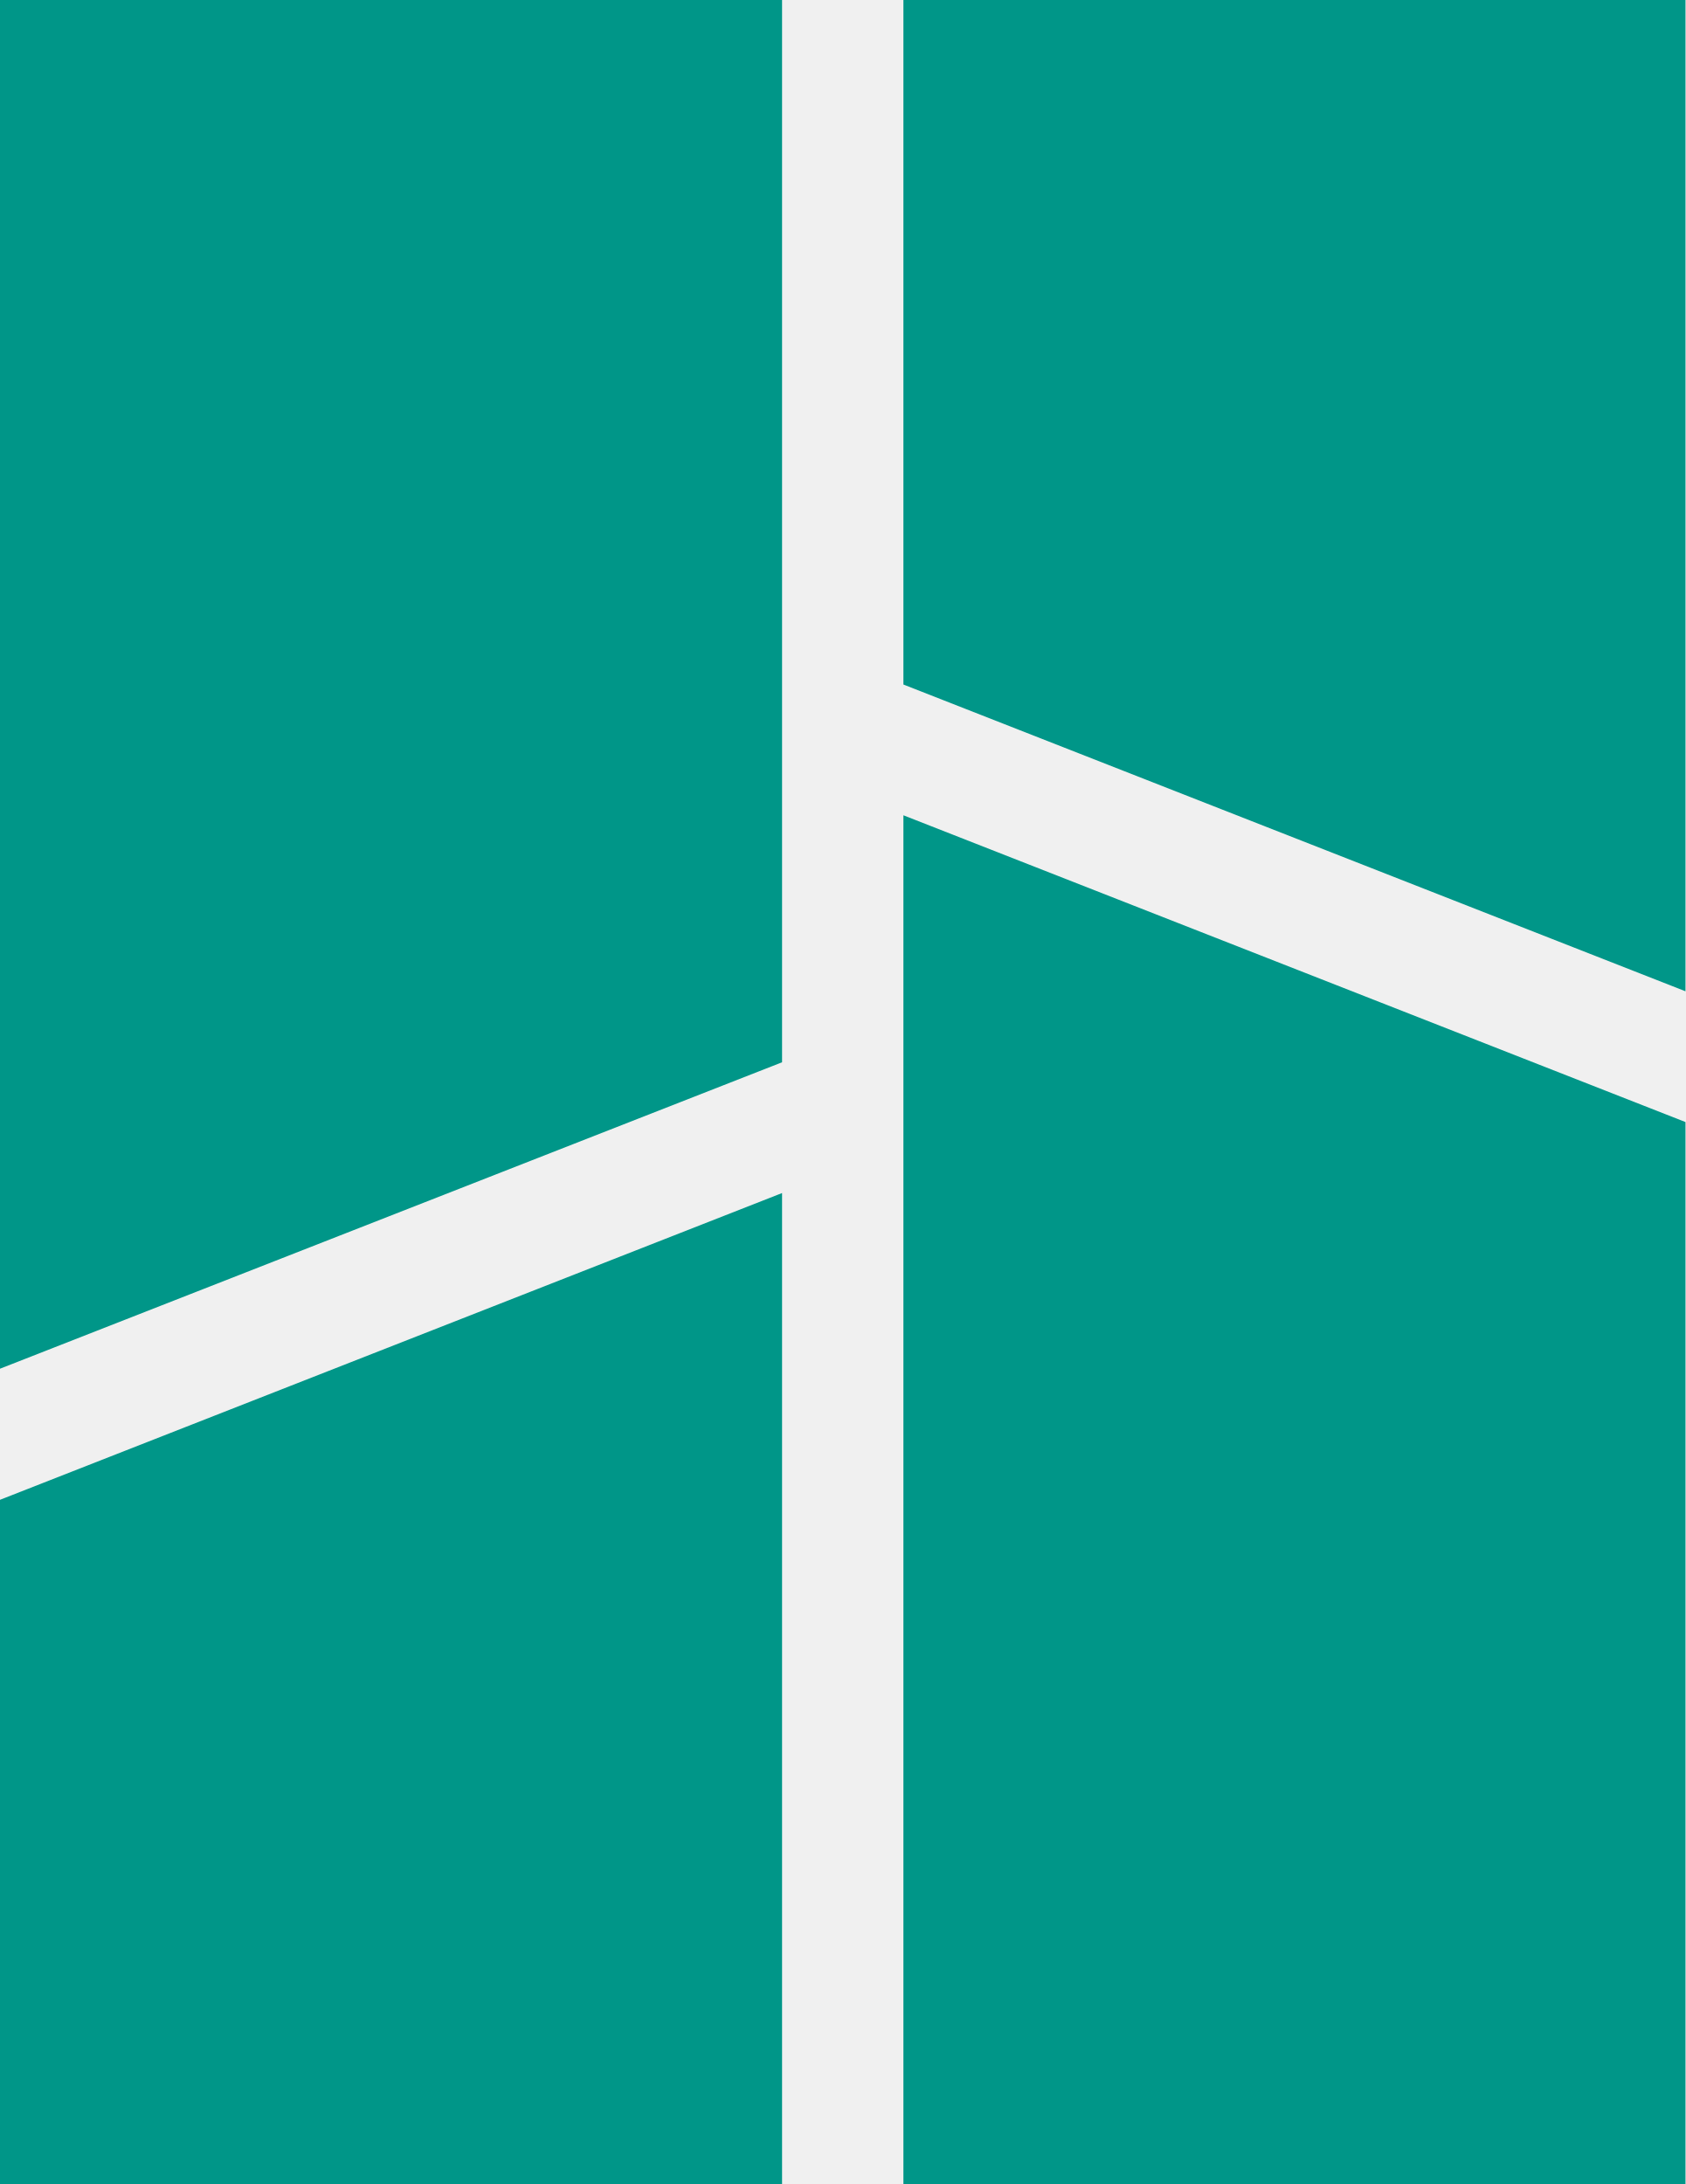
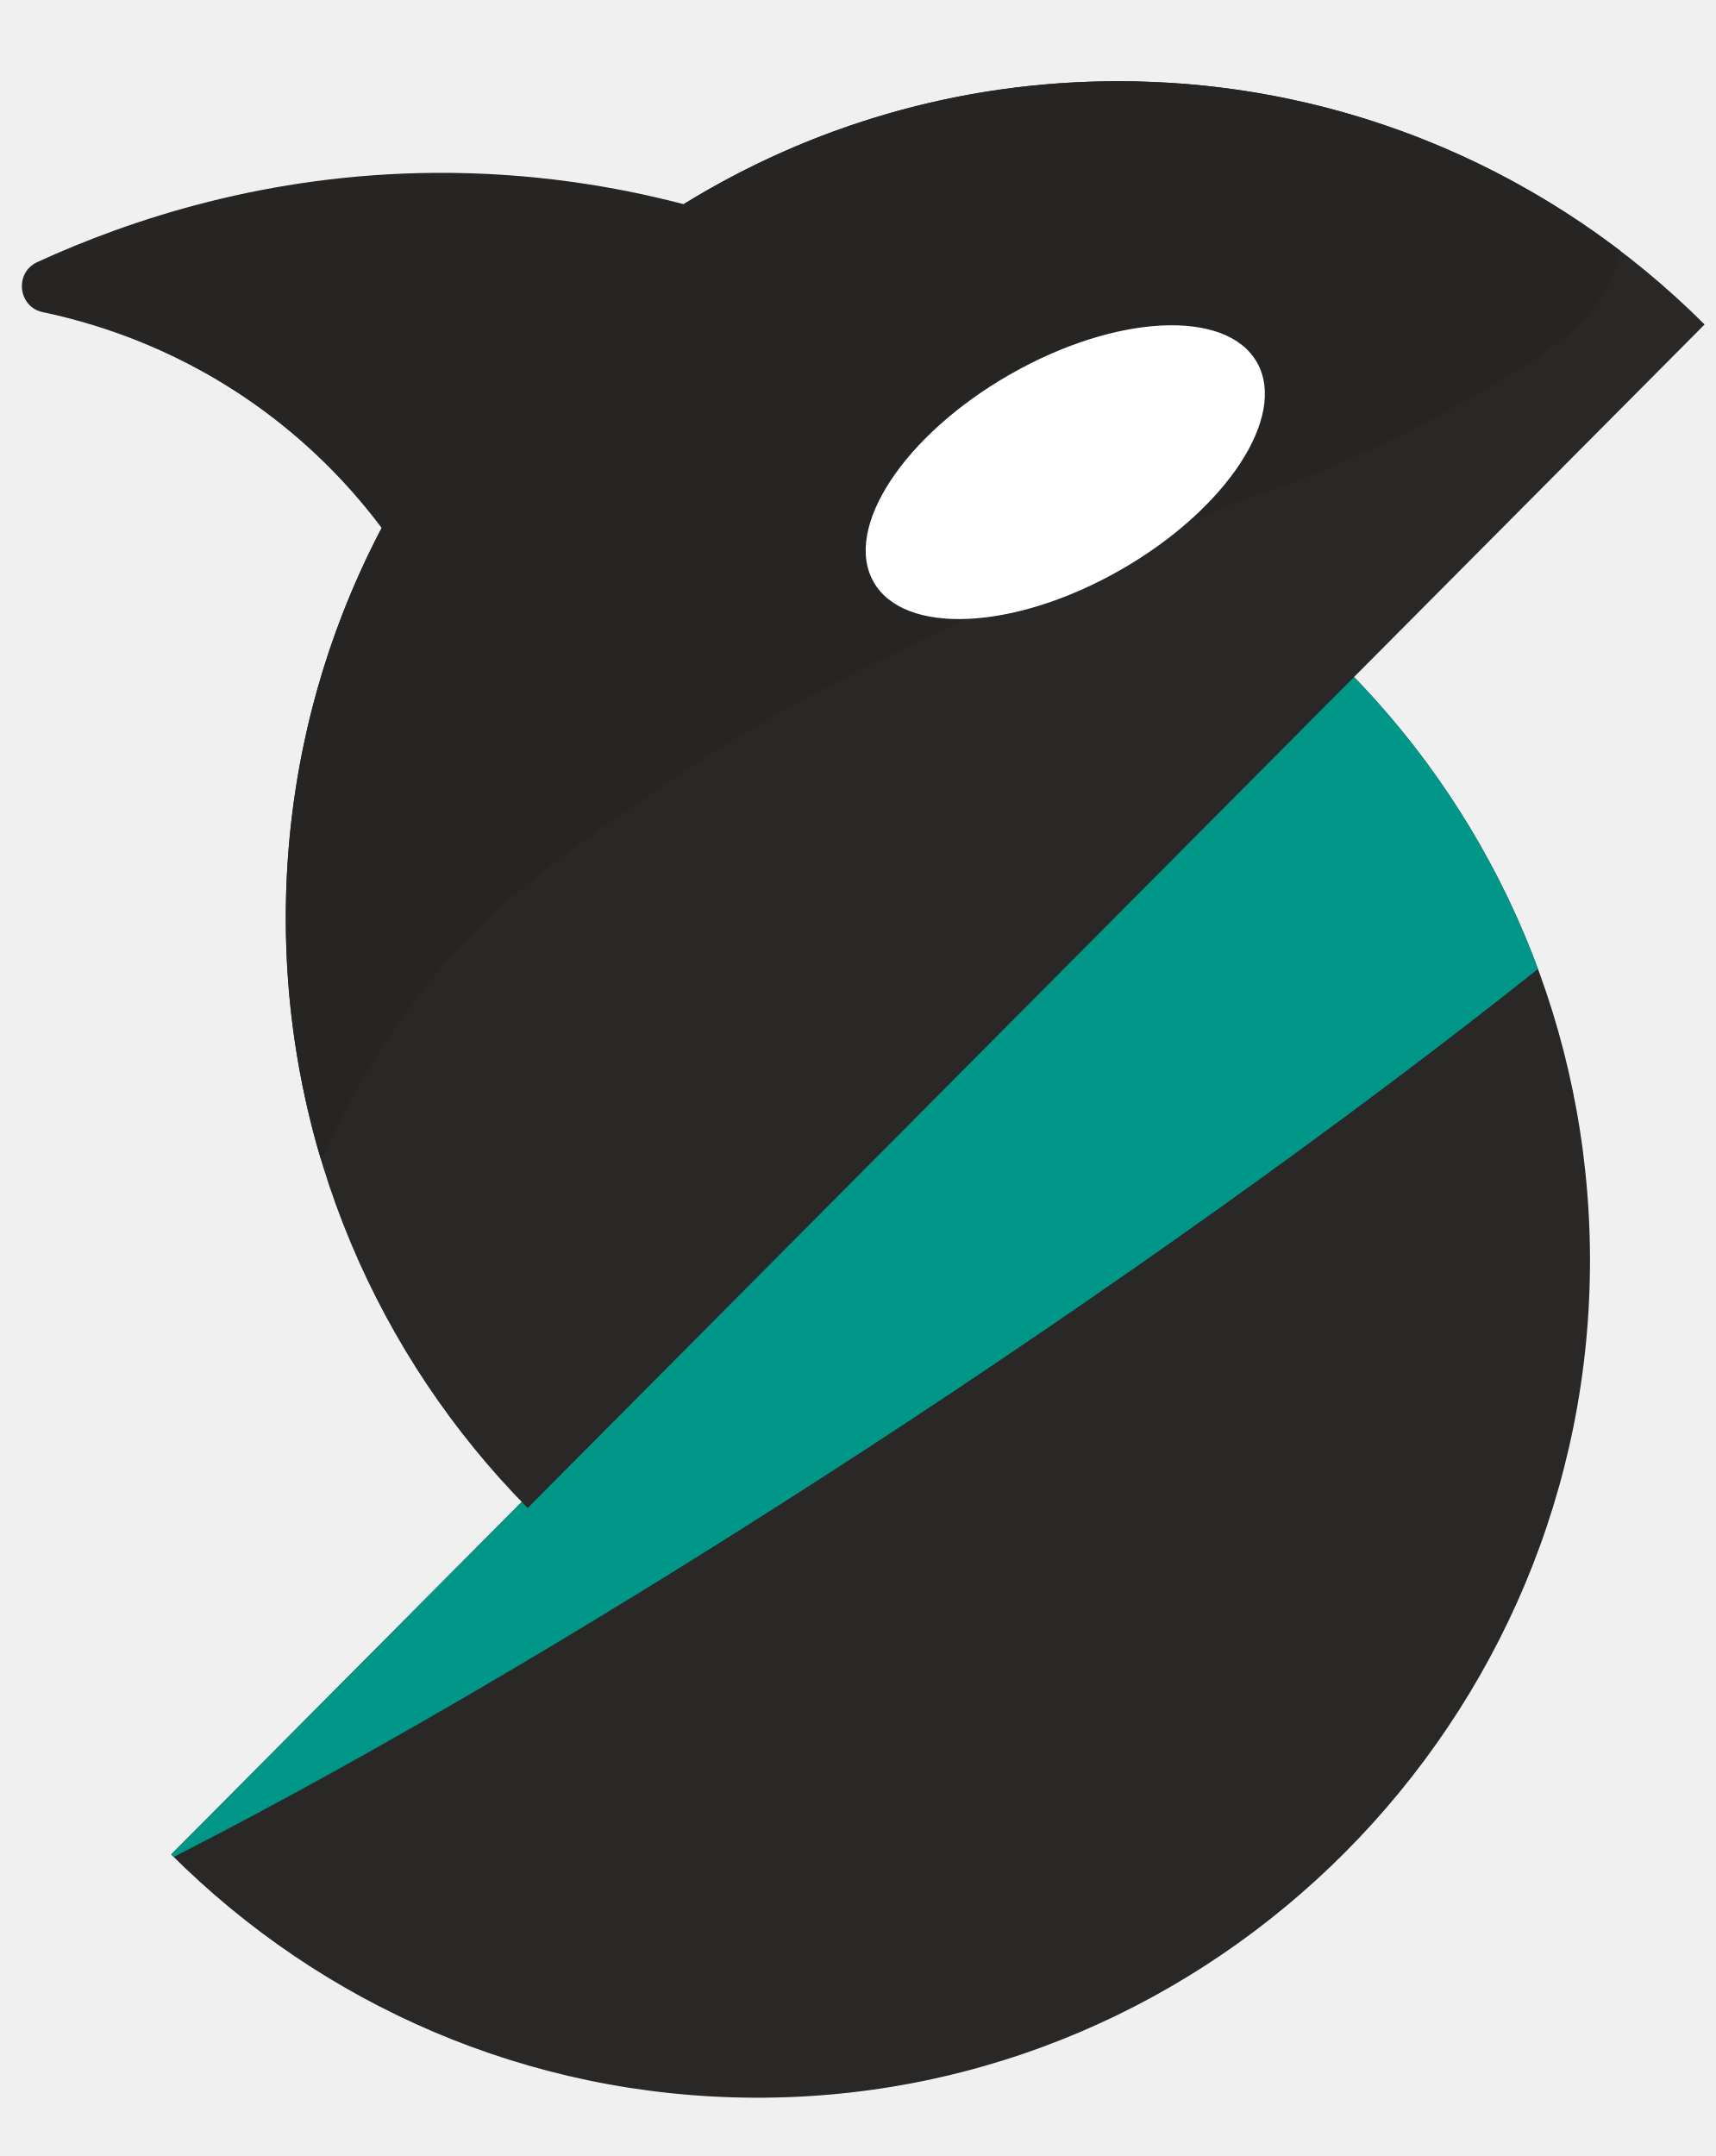
- <svg xmlns="http://www.w3.org/2000/svg" width="399" height="517" viewBox="0 0 399 517" fill="none" version="1.1" id="svg8778">
-   <defs id="defs8782" />
-   <path d="M 213.863,192.995 V 517 H 399 V 265.613 Z" fill="#009688" id="path8770" style="stroke-width:6.956" />
-   <path d="M 213.863,0 V 162.041 L 399,234.658 V 0 Z" fill="#009688" id="path8772" style="stroke-width:6.956" />
-   <path d="M 0,324.004 V 0 h 185.138 v 251.464 z" fill="#009688" id="path8774" style="stroke-width:6.956" />
-   <path d="M 0,517 V 355.037 L 185.138,282.419 V 517 Z" fill="#009688" id="path8776" style="stroke-width:6.956" />
+ <svg xmlns="http://www.w3.org/2000/svg" version="1.1" id="svg2" width="814.987" height="1023.993" viewBox="0 0 814.987 1023.993">
+   <defs id="defs6">
+     <clipPath clipPathUnits="userSpaceOnUse" id="clipPath16">
+       <path d="M 0,792 H 612 V 0 H 0 Z" id="path14" />
+     </clipPath>
+   </defs>
+   <g id="g8" transform="matrix(1.333333,0,0,-1.333333,1.3995581e-8,1055.996)">
+     <g id="g10" transform="translate(1.258952,16.06244)">
+       <g id="g12" clip-path="url(#clipPath16)">
+         <g id="g18" transform="translate(59.7287,115.3517)">
+           <path d="m 0,0 c 53.332,-53.285 126.698,-86.317 207.744,-86.646 164.049,-0.664 298.355,134.38 297.699,299.337 -0.324,81.496 -33.176,155.271 -86.17,208.899 z" style="fill:#292826;fill-opacity:1;fill-rule:nonzero;stroke:none" id="path20" />
+         </g>
+         <g id="g22" transform="translate(479.0017,536.9419)">
+           <path d="m 0,0 -419.273,-421.59 c 0.298,-0.298 0.606,-0.587 0.906,-0.884 146.894,74.925 348.023,206.579 486.003,316.297 C 52.756,-65.97 29.506,-29.859 0,0" style="fill:#009789;fill-opacity:1;fill-rule:nonzero;stroke:none" id="path24" />
+         </g>
+         <g id="g26" transform="translate(397.0372,747)">
+           <path d="m 0,0 c -163.742,0 -296.482,-133.473 -296.482,-298.121 0,-81.979 32.915,-156.223 86.172,-210.117 l 419.273,421.59 C 155.364,-33.096 81.529,0 0,0" style="fill:#292826;fill-opacity:1;fill-rule:nonzero;stroke:none" id="path28" />
+         </g>
+         <g id="g30" transform="translate(397.0372,747)">
+           <path d="m 0,0 c -56.714,0 -109.702,-16.022 -154.751,-43.796 -24.127,6.312 -54.061,11.37 -88.437,11.157 -59.938,-0.372 -108.713,-16.603 -141.822,-31.784 -8.218,-3.768 -6.898,-15.967 1.941,-17.829 21.801,-4.593 50.498,-14.324 78.883,-35.28 17.931,-13.238 31.574,-27.883 41.856,-41.597 -21.794,-41.504 -34.152,-88.793 -34.152,-138.992 0,-29.952 4.412,-58.865 12.586,-86.137 12.54,27.79 25.699,46.391 29.916,52.184 27.229,37.41 56.015,56.883 98.542,85.651 31.328,21.193 74.856,46.047 199.916,97.449 0,0 39.121,11.017 91.587,42.212 20.912,12.433 36.823,24.17 41.863,42.526 0.355,1.293 0.677,2.57 0.973,3.83 C 129.175,-22.506 67.208,0 0,0" style="fill:#262523;fill-opacity:1;fill-rule:nonzero;stroke:none" id="path32" />
+         </g>
+         <g id="g34" transform="translate(446.5563,646.8041)">
+           <path d="m 0,0 c 10.875,-19.229 -10.891,-52.305 -48.616,-73.879 -37.725,-21.573 -77.124,-23.474 -88,-4.245 -10.875,19.229 10.891,52.305 48.617,73.879 C -50.274,17.328 -10.875,19.229 0,0" style="fill:#ffffff;fill-opacity:1;fill-rule:nonzero;stroke:none" id="path36" />
+         </g>
+       </g>
+     </g>
+   </g>
</svg>
